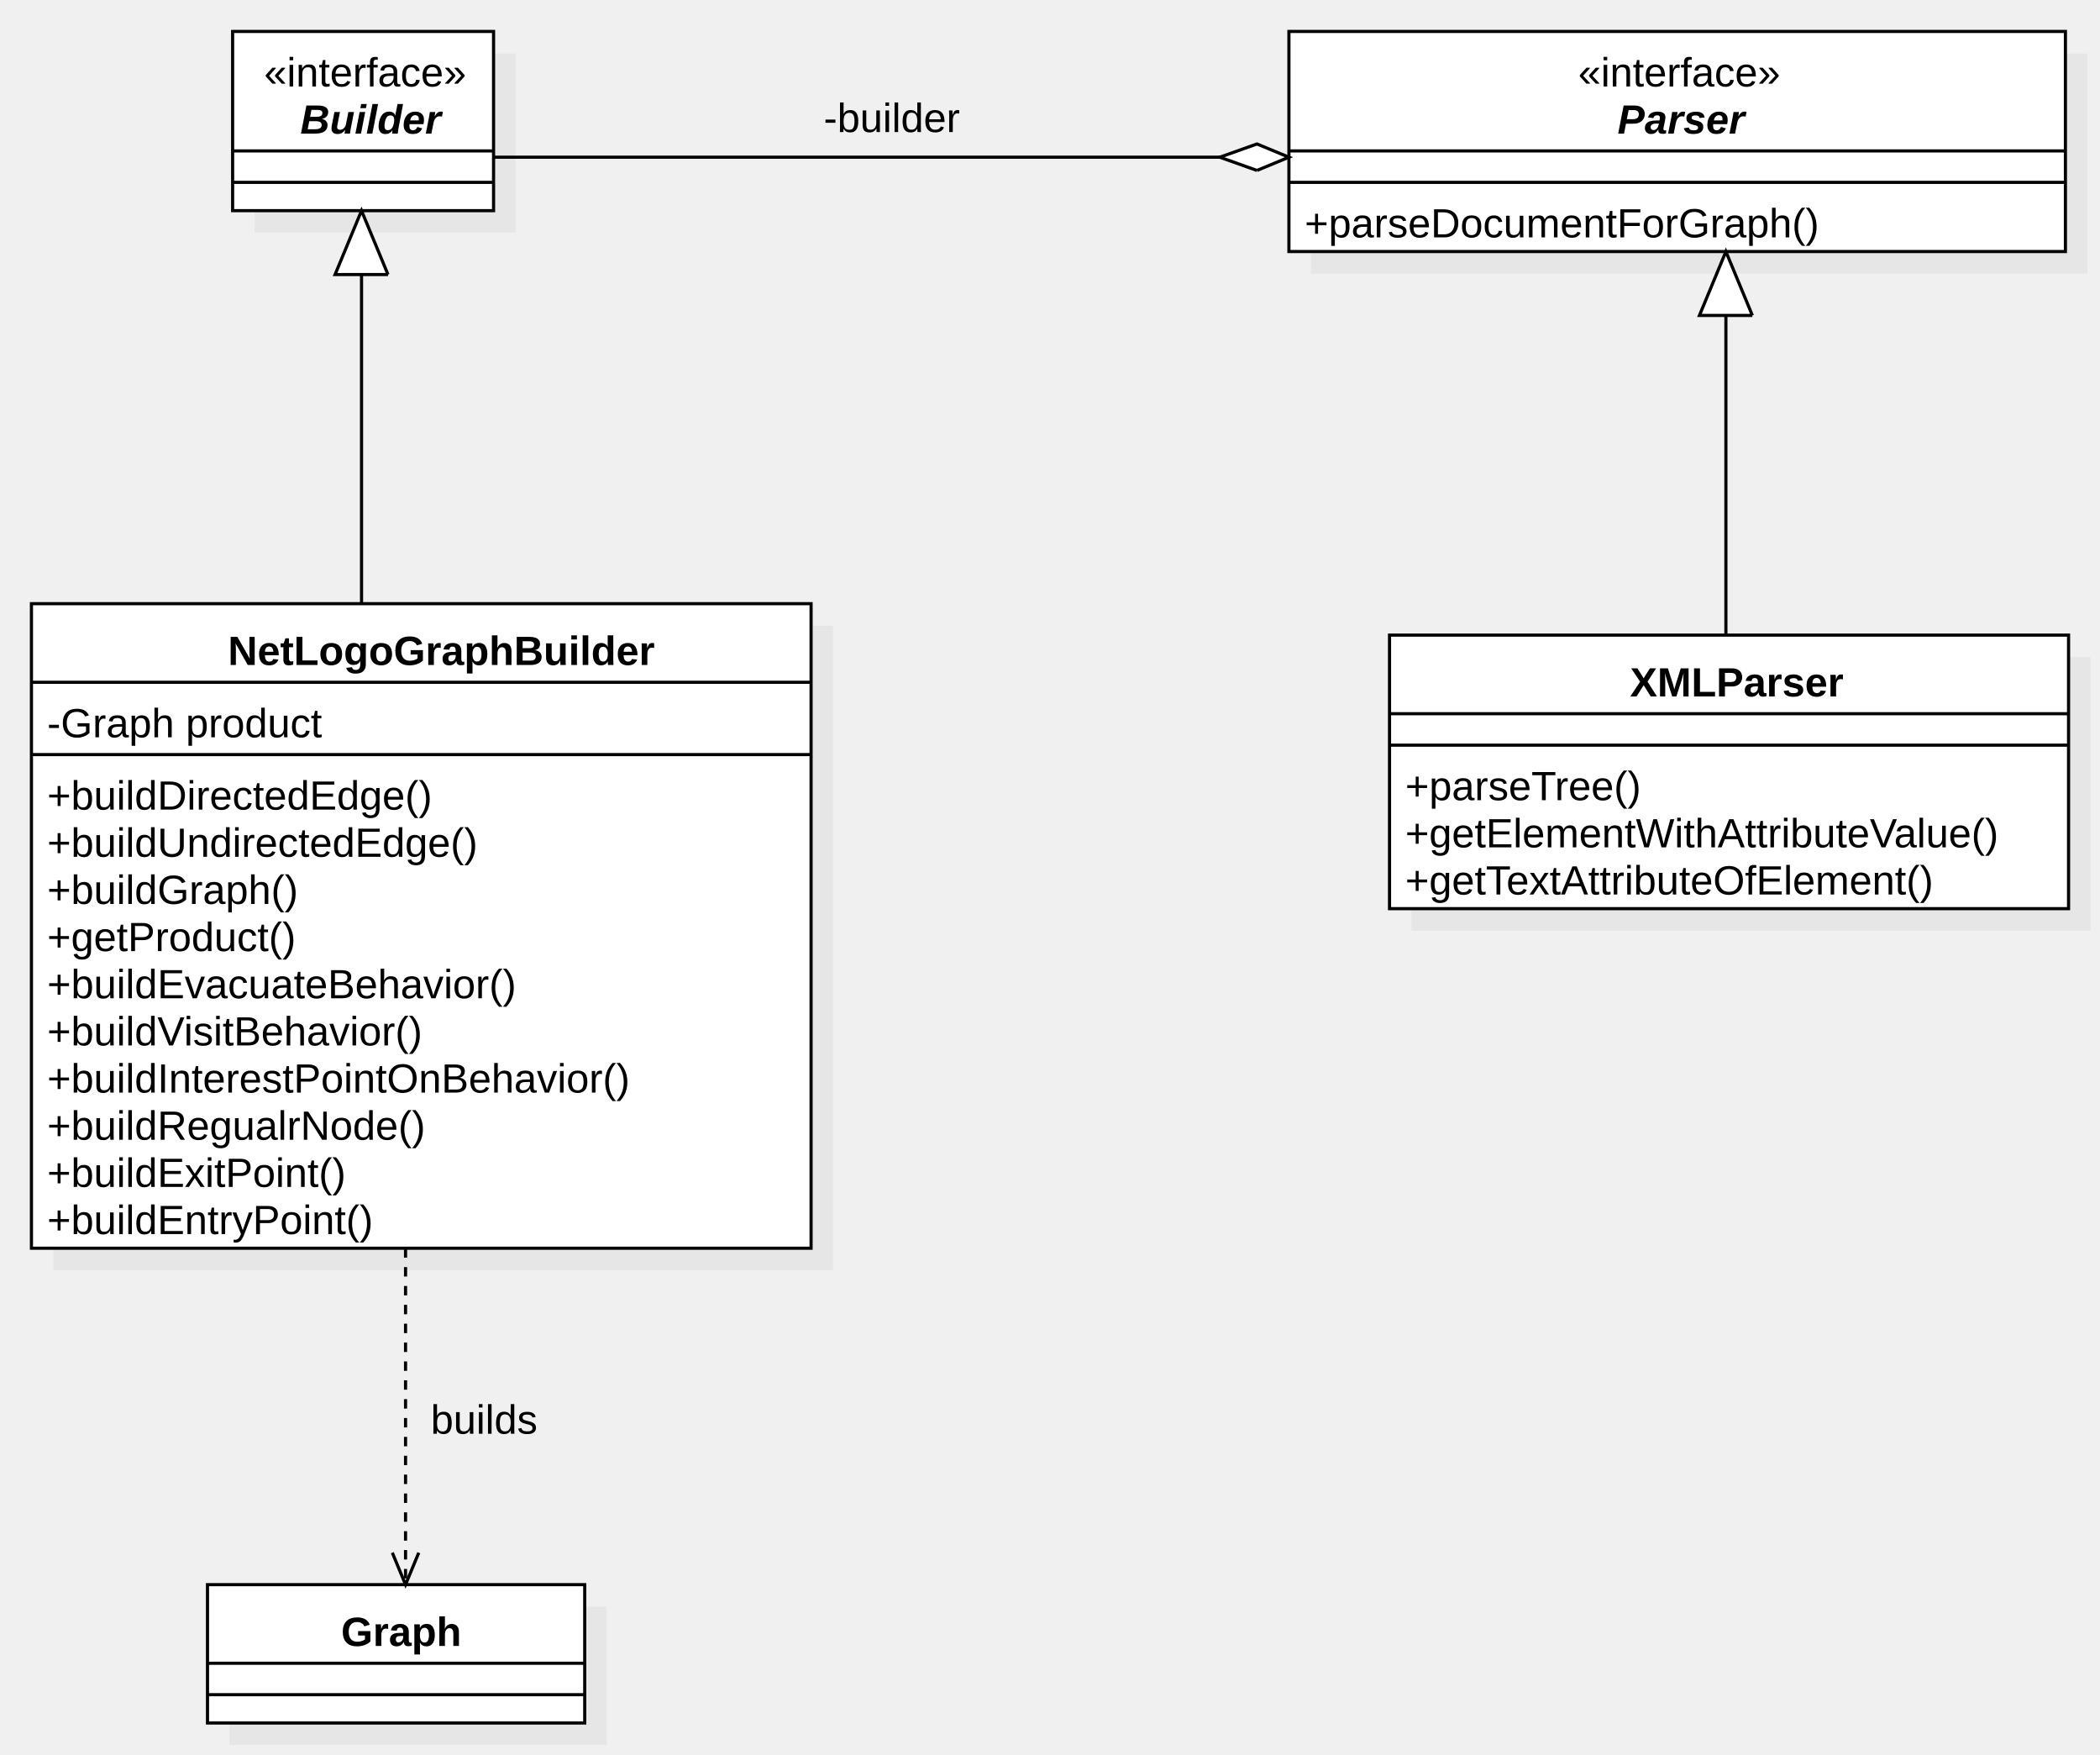
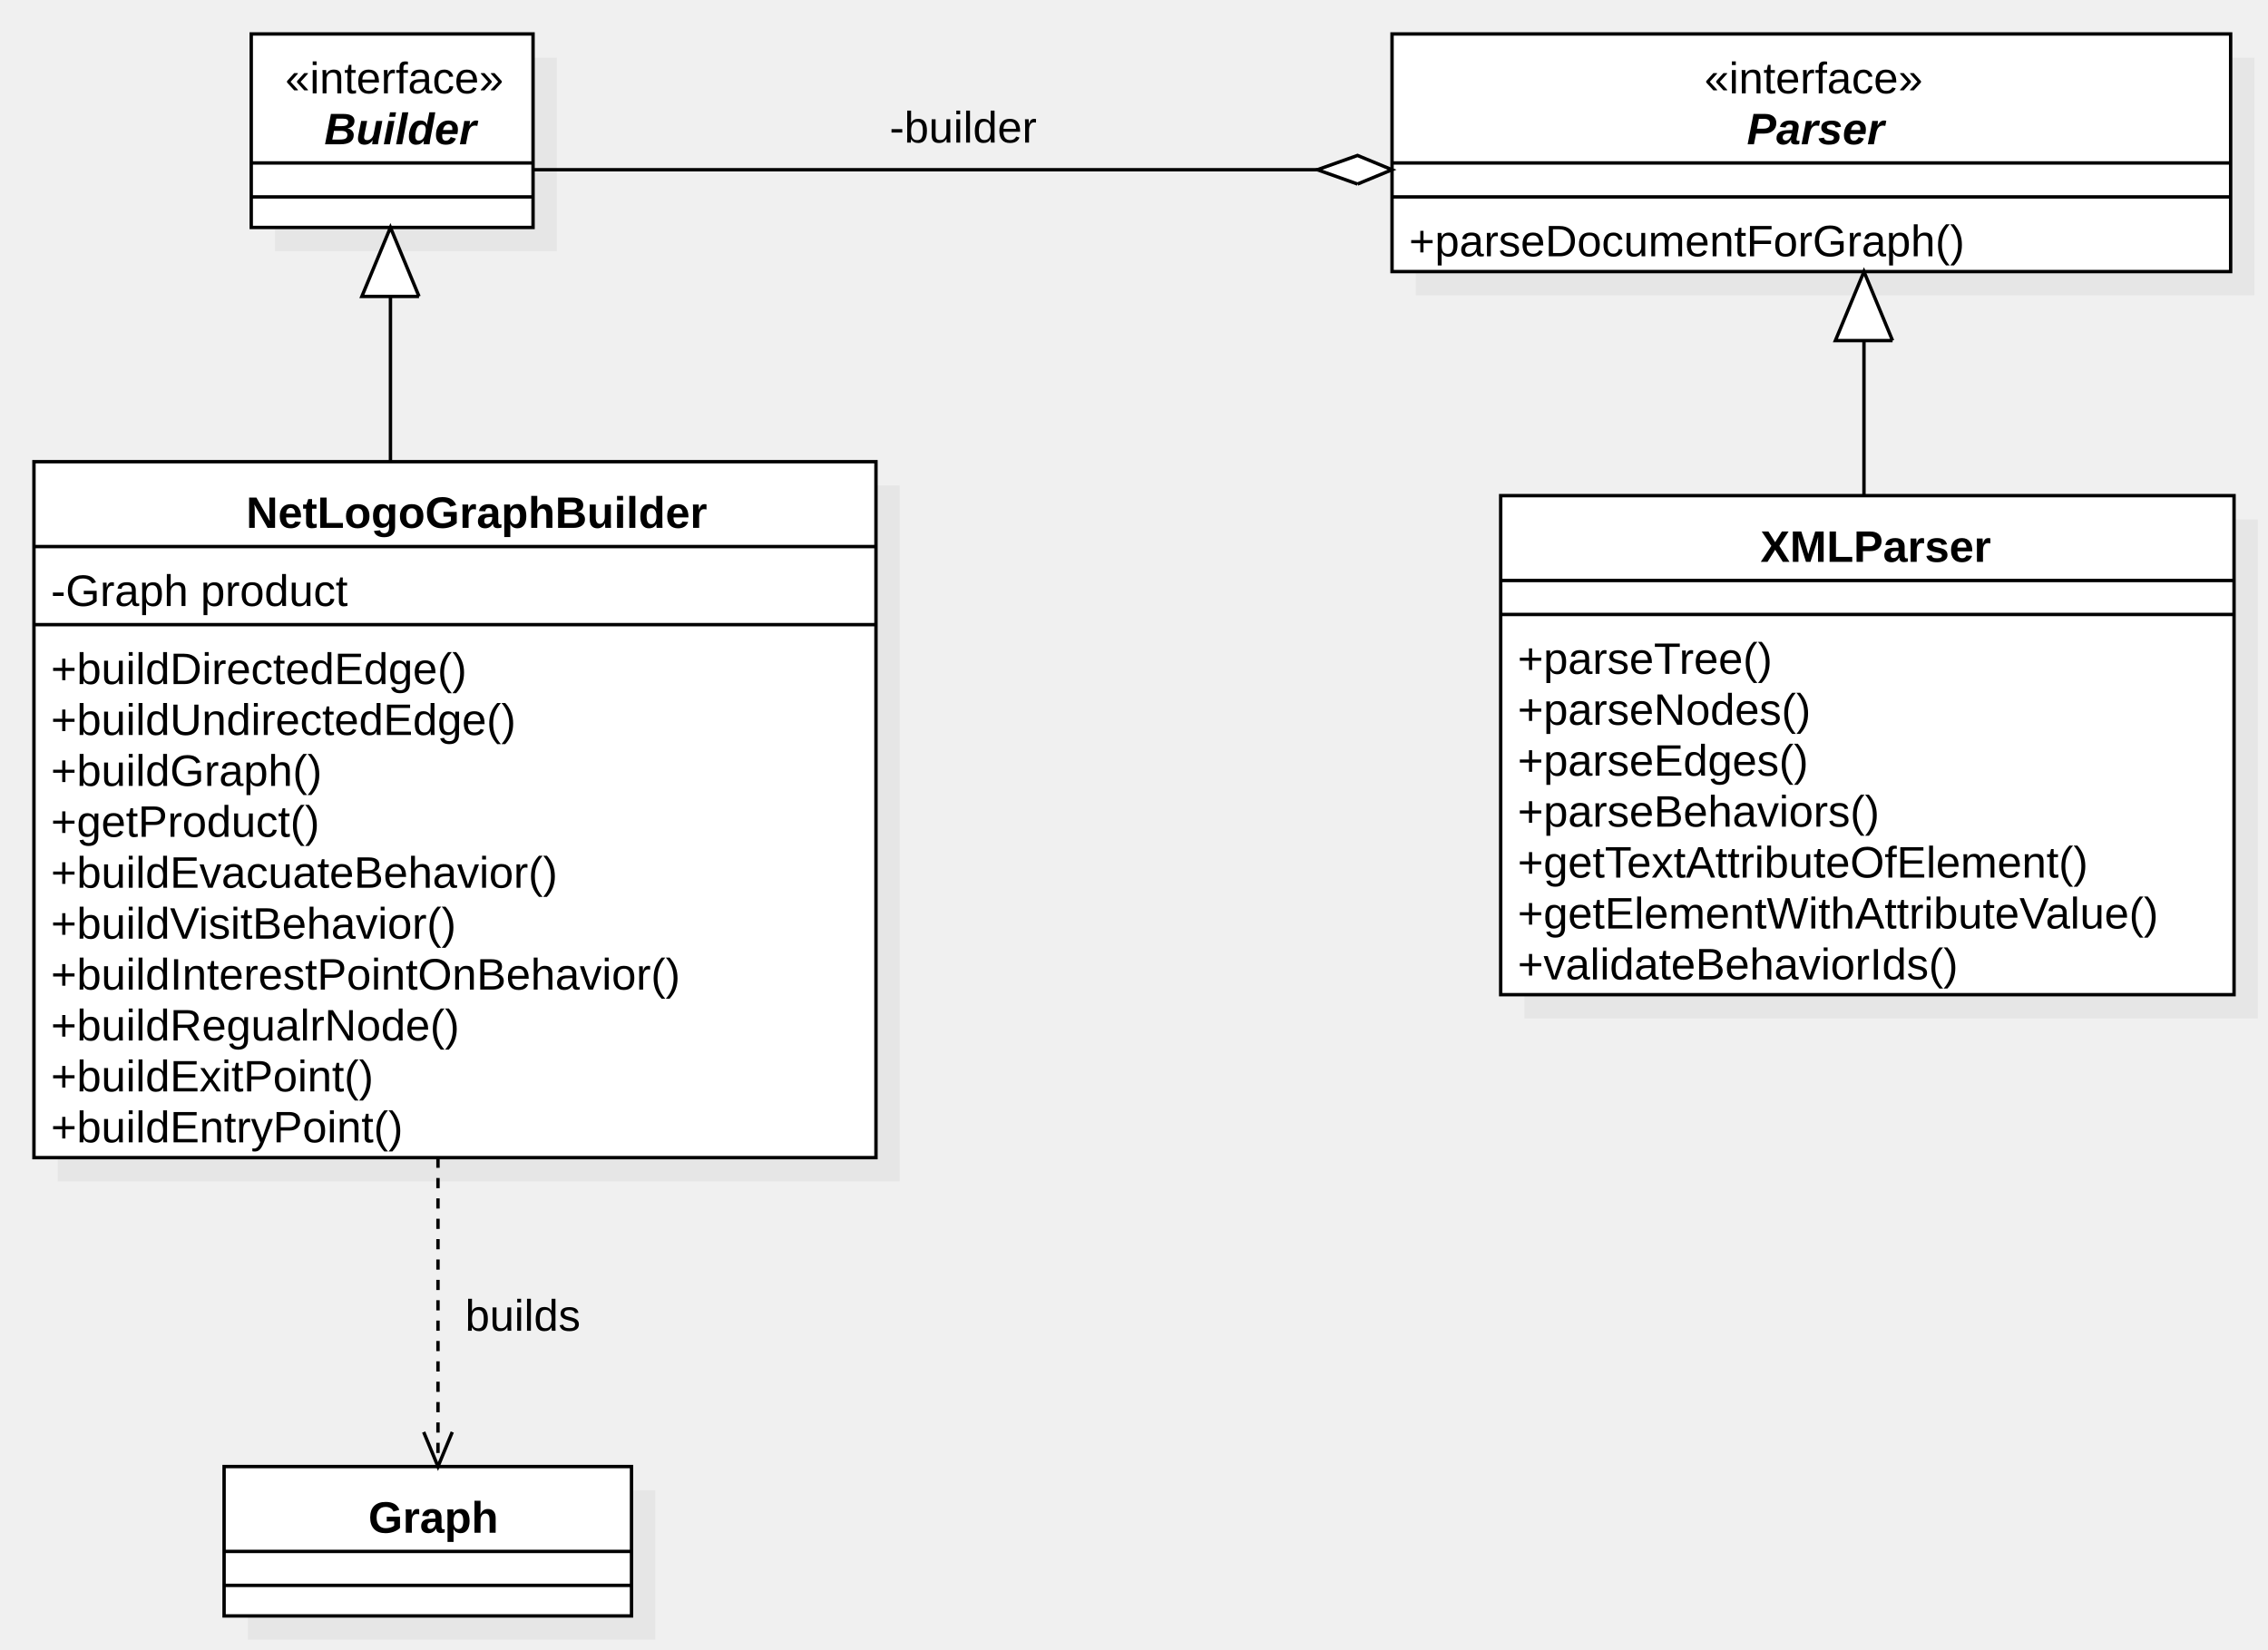
- <svg xmlns="http://www.w3.org/2000/svg" version="1.1" width="668" height="558">
+ <svg xmlns="http://www.w3.org/2000/svg" version="1.1" width="668" height="486">
  <defs />
  <g>
    <g transform="translate(-198,-40) scale(1,1)">
-       <rect fill="#C0C0C0" stroke="none" x="215" y="239" width="248" height="205" opacity="0.2" />
-     </g>
-     <g transform="translate(-198,-40) scale(1,1)">
-       <rect fill="#ffffff" stroke="none" x="208" y="232" width="248" height="205" />
-     </g>
-     <g transform="translate(-198,-40) scale(1,1)">
-       <path fill="none" stroke="#000000" d="M 208 232 L 456 232 L 456 437 L 208 437 L 208 232 Z Z" stroke-miterlimit="10" />
-     </g>
-     <g transform="translate(-198,-40) scale(1,1)">
-       <path fill="none" stroke="#000000" d="M 208 257 L 456 257" stroke-miterlimit="10" />
-     </g>
-     <g transform="translate(-198,-40) scale(1,1)">
-       <path fill="none" stroke="#000000" d="M 208 280 L 456 280" stroke-miterlimit="10" />
-     </g>
-     <g transform="translate(-198,-40) scale(1,1)">
-       <g>
-         <path fill="none" stroke="none" />
-         <text fill="#000000" stroke="none" font-family="Arial" font-size="13px" font-style="normal" font-weight="bold" text-decoration="none" x="270.5" y="251.5">NetLogoGraphBuilder</text>
-       </g>
-     </g>
-     <g transform="translate(-198,-40) scale(1,1)">
-       <g>
-         <path fill="none" stroke="none" />
-         <text fill="#000000" stroke="none" font-family="Arial" font-size="13px" font-style="normal" font-weight="normal" text-decoration="none" x="213" y="274.5">-Graph product</text>
-       </g>
-     </g>
-     <g transform="translate(-198,-40) scale(1,1)">
-       <g>
-         <path fill="none" stroke="none" />
-         <text fill="#000000" stroke="none" font-family="Arial" font-size="13px" font-style="normal" font-weight="normal" text-decoration="none" x="213" y="297.5">+buildDirectedEdge()</text>
-       </g>
-     </g>
-     <g transform="translate(-198,-40) scale(1,1)">
-       <g>
-         <path fill="none" stroke="none" />
-         <text fill="#000000" stroke="none" font-family="Arial" font-size="13px" font-style="normal" font-weight="normal" text-decoration="none" x="213" y="312.5">+buildUndirectedEdge()</text>
-       </g>
-     </g>
-     <g transform="translate(-198,-40) scale(1,1)">
-       <g>
-         <path fill="none" stroke="none" />
-         <text fill="#000000" stroke="none" font-family="Arial" font-size="13px" font-style="normal" font-weight="normal" text-decoration="none" x="213" y="327.5">+buildGraph()</text>
-       </g>
-     </g>
-     <g transform="translate(-198,-40) scale(1,1)">
-       <g>
-         <path fill="none" stroke="none" />
-         <text fill="#000000" stroke="none" font-family="Arial" font-size="13px" font-style="normal" font-weight="normal" text-decoration="none" x="213" y="342.5">+getProduct()</text>
-       </g>
-     </g>
-     <g transform="translate(-198,-40) scale(1,1)">
-       <g>
-         <path fill="none" stroke="none" />
-         <text fill="#000000" stroke="none" font-family="Arial" font-size="13px" font-style="normal" font-weight="normal" text-decoration="none" x="213" y="357.5">+buildEvacuateBehavior()</text>
-       </g>
-     </g>
-     <g transform="translate(-198,-40) scale(1,1)">
-       <g>
-         <path fill="none" stroke="none" />
-         <text fill="#000000" stroke="none" font-family="Arial" font-size="13px" font-style="normal" font-weight="normal" text-decoration="none" x="213" y="372.5">+buildVisitBehavior()</text>
-       </g>
-     </g>
-     <g transform="translate(-198,-40) scale(1,1)">
-       <g>
-         <path fill="none" stroke="none" />
-         <text fill="#000000" stroke="none" font-family="Arial" font-size="13px" font-style="normal" font-weight="normal" text-decoration="none" x="213" y="387.5">+buildInterestPointOnBehavior()</text>
-       </g>
-     </g>
-     <g transform="translate(-198,-40) scale(1,1)">
-       <g>
-         <path fill="none" stroke="none" />
-         <text fill="#000000" stroke="none" font-family="Arial" font-size="13px" font-style="normal" font-weight="normal" text-decoration="none" x="213" y="402.5">+buildRegualrNode()</text>
-       </g>
-     </g>
-     <g transform="translate(-198,-40) scale(1,1)">
-       <g>
-         <path fill="none" stroke="none" />
-         <text fill="#000000" stroke="none" font-family="Arial" font-size="13px" font-style="normal" font-weight="normal" text-decoration="none" x="213" y="417.5">+buildExitPoint()</text>
-       </g>
-     </g>
-     <g transform="translate(-198,-40) scale(1,1)">
-       <g>
-         <path fill="none" stroke="none" />
-         <text fill="#000000" stroke="none" font-family="Arial" font-size="13px" font-style="normal" font-weight="normal" text-decoration="none" x="213" y="432.5">+buildEntryPoint()</text>
-       </g>
-     </g>
-     <g transform="translate(-198,-40) scale(1,1)">
-       <rect fill="#C0C0C0" stroke="none" x="647" y="249" width="216" height="87" opacity="0.2" />
-     </g>
-     <g transform="translate(-198,-40) scale(1,1)">
-       <rect fill="#ffffff" stroke="none" x="640" y="242" width="216" height="87" />
-     </g>
-     <g transform="translate(-198,-40) scale(1,1)">
-       <path fill="none" stroke="#000000" d="M 640 242 L 856 242 L 856 329 L 640 329 L 640 242 Z Z" stroke-miterlimit="10" />
-     </g>
-     <g transform="translate(-198,-40) scale(1,1)">
-       <path fill="none" stroke="#000000" d="M 640 267 L 856 267" stroke-miterlimit="10" />
-     </g>
-     <g transform="translate(-198,-40) scale(1,1)">
-       <path fill="none" stroke="#000000" d="M 640 277 L 856 277" stroke-miterlimit="10" />
-     </g>
-     <g transform="translate(-198,-40) scale(1,1)">
-       <g>
-         <path fill="none" stroke="none" />
-         <text fill="#000000" stroke="none" font-family="Arial" font-size="13px" font-style="normal" font-weight="bold" text-decoration="none" x="716.5" y="261.5">XMLParser</text>
-       </g>
-     </g>
-     <g transform="translate(-198,-40) scale(1,1)">
-       <g>
-         <path fill="none" stroke="none" />
-         <text fill="#000000" stroke="none" font-family="Arial" font-size="13px" font-style="normal" font-weight="normal" text-decoration="none" x="645" y="294.5">+parseTree()</text>
-       </g>
-     </g>
-     <g transform="translate(-198,-40) scale(1,1)">
-       <g>
-         <path fill="none" stroke="none" />
-         <text fill="#000000" stroke="none" font-family="Arial" font-size="13px" font-style="normal" font-weight="normal" text-decoration="none" x="645" y="309.5">+getElementWithAttributeValue()</text>
-       </g>
-     </g>
-     <g transform="translate(-198,-40) scale(1,1)">
-       <g>
-         <path fill="none" stroke="none" />
-         <text fill="#000000" stroke="none" font-family="Arial" font-size="13px" font-style="normal" font-weight="normal" text-decoration="none" x="645" y="324.5">+getTextAttributeOfElement()</text>
+       <rect fill="#C0C0C0" stroke="none" x="215" y="183" width="248" height="205" opacity="0.2" />
+     </g>
+     <g transform="translate(-198,-40) scale(1,1)">
+       <rect fill="#ffffff" stroke="none" x="208" y="176" width="248" height="205" />
+     </g>
+     <g transform="translate(-198,-40) scale(1,1)">
+       <path fill="none" stroke="#000000" d="M 208 176 L 456 176 L 456 381 L 208 381 L 208 176 Z Z" stroke-miterlimit="10" />
+     </g>
+     <g transform="translate(-198,-40) scale(1,1)">
+       <path fill="none" stroke="#000000" d="M 208 201 L 456 201" stroke-miterlimit="10" />
+     </g>
+     <g transform="translate(-198,-40) scale(1,1)">
+       <path fill="none" stroke="#000000" d="M 208 224 L 456 224" stroke-miterlimit="10" />
+     </g>
+     <g transform="translate(-198,-40) scale(1,1)">
+       <g>
+         <path fill="none" stroke="none" />
+         <text fill="#000000" stroke="none" font-family="Arial" font-size="13px" font-style="normal" font-weight="bold" text-decoration="none" x="270.5" y="195.5">NetLogoGraphBuilder</text>
+       </g>
+     </g>
+     <g transform="translate(-198,-40) scale(1,1)">
+       <g>
+         <path fill="none" stroke="none" />
+         <text fill="#000000" stroke="none" font-family="Arial" font-size="13px" font-style="normal" font-weight="normal" text-decoration="none" x="213" y="218.5">-Graph product</text>
+       </g>
+     </g>
+     <g transform="translate(-198,-40) scale(1,1)">
+       <g>
+         <path fill="none" stroke="none" />
+         <text fill="#000000" stroke="none" font-family="Arial" font-size="13px" font-style="normal" font-weight="normal" text-decoration="none" x="213" y="241.5">+buildDirectedEdge()</text>
+       </g>
+     </g>
+     <g transform="translate(-198,-40) scale(1,1)">
+       <g>
+         <path fill="none" stroke="none" />
+         <text fill="#000000" stroke="none" font-family="Arial" font-size="13px" font-style="normal" font-weight="normal" text-decoration="none" x="213" y="256.5">+buildUndirectedEdge()</text>
+       </g>
+     </g>
+     <g transform="translate(-198,-40) scale(1,1)">
+       <g>
+         <path fill="none" stroke="none" />
+         <text fill="#000000" stroke="none" font-family="Arial" font-size="13px" font-style="normal" font-weight="normal" text-decoration="none" x="213" y="271.5">+buildGraph()</text>
+       </g>
+     </g>
+     <g transform="translate(-198,-40) scale(1,1)">
+       <g>
+         <path fill="none" stroke="none" />
+         <text fill="#000000" stroke="none" font-family="Arial" font-size="13px" font-style="normal" font-weight="normal" text-decoration="none" x="213" y="286.5">+getProduct()</text>
+       </g>
+     </g>
+     <g transform="translate(-198,-40) scale(1,1)">
+       <g>
+         <path fill="none" stroke="none" />
+         <text fill="#000000" stroke="none" font-family="Arial" font-size="13px" font-style="normal" font-weight="normal" text-decoration="none" x="213" y="301.5">+buildEvacuateBehavior()</text>
+       </g>
+     </g>
+     <g transform="translate(-198,-40) scale(1,1)">
+       <g>
+         <path fill="none" stroke="none" />
+         <text fill="#000000" stroke="none" font-family="Arial" font-size="13px" font-style="normal" font-weight="normal" text-decoration="none" x="213" y="316.5">+buildVisitBehavior()</text>
+       </g>
+     </g>
+     <g transform="translate(-198,-40) scale(1,1)">
+       <g>
+         <path fill="none" stroke="none" />
+         <text fill="#000000" stroke="none" font-family="Arial" font-size="13px" font-style="normal" font-weight="normal" text-decoration="none" x="213" y="331.5">+buildInterestPointOnBehavior()</text>
+       </g>
+     </g>
+     <g transform="translate(-198,-40) scale(1,1)">
+       <g>
+         <path fill="none" stroke="none" />
+         <text fill="#000000" stroke="none" font-family="Arial" font-size="13px" font-style="normal" font-weight="normal" text-decoration="none" x="213" y="346.5">+buildRegualrNode()</text>
+       </g>
+     </g>
+     <g transform="translate(-198,-40) scale(1,1)">
+       <g>
+         <path fill="none" stroke="none" />
+         <text fill="#000000" stroke="none" font-family="Arial" font-size="13px" font-style="normal" font-weight="normal" text-decoration="none" x="213" y="361.5">+buildExitPoint()</text>
+       </g>
+     </g>
+     <g transform="translate(-198,-40) scale(1,1)">
+       <g>
+         <path fill="none" stroke="none" />
+         <text fill="#000000" stroke="none" font-family="Arial" font-size="13px" font-style="normal" font-weight="normal" text-decoration="none" x="213" y="376.5">+buildEntryPoint()</text>
+       </g>
+     </g>
+     <g transform="translate(-198,-40) scale(1,1)">
+       <rect fill="#C0C0C0" stroke="none" x="647" y="193" width="216" height="147" opacity="0.2" />
+     </g>
+     <g transform="translate(-198,-40) scale(1,1)">
+       <rect fill="#ffffff" stroke="none" x="640" y="186" width="216" height="147" />
+     </g>
+     <g transform="translate(-198,-40) scale(1,1)">
+       <path fill="none" stroke="#000000" d="M 640 186 L 856 186 L 856 333 L 640 333 L 640 186 Z Z" stroke-miterlimit="10" />
+     </g>
+     <g transform="translate(-198,-40) scale(1,1)">
+       <path fill="none" stroke="#000000" d="M 640 211 L 856 211" stroke-miterlimit="10" />
+     </g>
+     <g transform="translate(-198,-40) scale(1,1)">
+       <path fill="none" stroke="#000000" d="M 640 221 L 856 221" stroke-miterlimit="10" />
+     </g>
+     <g transform="translate(-198,-40) scale(1,1)">
+       <g>
+         <path fill="none" stroke="none" />
+         <text fill="#000000" stroke="none" font-family="Arial" font-size="13px" font-style="normal" font-weight="bold" text-decoration="none" x="716.5" y="205.5">XMLParser</text>
+       </g>
+     </g>
+     <g transform="translate(-198,-40) scale(1,1)">
+       <g>
+         <path fill="none" stroke="none" />
+         <text fill="#000000" stroke="none" font-family="Arial" font-size="13px" font-style="normal" font-weight="normal" text-decoration="none" x="645" y="238.5">+parseTree()</text>
+       </g>
+     </g>
+     <g transform="translate(-198,-40) scale(1,1)">
+       <g>
+         <path fill="none" stroke="none" />
+         <text fill="#000000" stroke="none" font-family="Arial" font-size="13px" font-style="normal" font-weight="normal" text-decoration="none" x="645" y="253.5">+parseNodes()</text>
+       </g>
+     </g>
+     <g transform="translate(-198,-40) scale(1,1)">
+       <g>
+         <path fill="none" stroke="none" />
+         <text fill="#000000" stroke="none" font-family="Arial" font-size="13px" font-style="normal" font-weight="normal" text-decoration="none" x="645" y="268.5">+parseEdges()</text>
+       </g>
+     </g>
+     <g transform="translate(-198,-40) scale(1,1)">
+       <g>
+         <path fill="none" stroke="none" />
+         <text fill="#000000" stroke="none" font-family="Arial" font-size="13px" font-style="normal" font-weight="normal" text-decoration="none" x="645" y="283.5">+parseBehaviors()</text>
+       </g>
+     </g>
+     <g transform="translate(-198,-40) scale(1,1)">
+       <g>
+         <path fill="none" stroke="none" />
+         <text fill="#000000" stroke="none" font-family="Arial" font-size="13px" font-style="normal" font-weight="normal" text-decoration="none" x="645" y="298.5">+getTextAttributeOfElement()</text>
+       </g>
+     </g>
+     <g transform="translate(-198,-40) scale(1,1)">
+       <g>
+         <path fill="none" stroke="none" />
+         <text fill="#000000" stroke="none" font-family="Arial" font-size="13px" font-style="normal" font-weight="normal" text-decoration="none" x="645" y="313.5">+getElementWithAttributeValue()</text>
+       </g>
+     </g>
+     <g transform="translate(-198,-40) scale(1,1)">
+       <g>
+         <path fill="none" stroke="none" />
+         <text fill="#000000" stroke="none" font-family="Arial" font-size="13px" font-style="normal" font-weight="normal" text-decoration="none" x="645" y="328.5">+validateBehaviorIds()</text>
      </g>
    </g>
    <g transform="translate(-198,-40) scale(1,1)">
      <rect fill="#C0C0C0" stroke="none" x="615" y="57" width="247" height="70" opacity="0.2" />
    </g>
    <g transform="translate(-198,-40) scale(1,1)">
      <rect fill="#ffffff" stroke="none" x="608" y="50" width="247" height="70" />
    </g>
    <g transform="translate(-198,-40) scale(1,1)">
      <path fill="none" stroke="#000000" d="M 608 50 L 855 50 L 855 120 L 608 120 L 608 50 Z Z" stroke-miterlimit="10" />
    </g>
    <g transform="translate(-198,-40) scale(1,1)">
      <path fill="none" stroke="#000000" d="M 608 88 L 855 88" stroke-miterlimit="10" />
    </g>
    <g transform="translate(-198,-40) scale(1,1)">
      <path fill="none" stroke="#000000" d="M 608 98 L 855 98" stroke-miterlimit="10" />
    </g>
    <g transform="translate(-198,-40) scale(1,1)">
      <g>
        <path fill="none" stroke="none" />
        <text fill="#000000" stroke="none" font-family="Arial" font-size="13px" font-style="normal" font-weight="normal" text-decoration="none" x="700" y="67.5">«interface»</text>
      </g>
    </g>
    <g transform="translate(-198,-40) scale(1,1)">
      <g>
        <path fill="none" stroke="none" />
        <text fill="#000000" stroke="none" font-family="Arial" font-size="13px" font-style="italic" font-weight="bold" text-decoration="none" x="712.5" y="82.5">Parser</text>
      </g>
    </g>
    <g transform="translate(-198,-40) scale(1,1)">
      <g>
        <path fill="none" stroke="none" />
        <text fill="#000000" stroke="none" font-family="Arial" font-size="13px" font-style="normal" font-weight="normal" text-decoration="none" x="613" y="115.5">+parseDocumentForGraph()</text>
      </g>
    </g>
    <g transform="translate(-198,-40) scale(1,1)">
-       <path fill="none" stroke="#000000" d="M 747 242 L 747 120" stroke-miterlimit="10" />
+       <path fill="none" stroke="#000000" d="M 747 186 L 747 120" stroke-miterlimit="10" />
    </g>
    <g transform="translate(-198,-40) scale(1,1)">
      <path fill="#FFFFFF" stroke="none" d="M 755.419 140.325 L 747 120 L 738.581 140.325" />
    </g>
    <g transform="translate(-198,-40) scale(1,1)">
      <path fill="none" stroke="#000000" d="M 755.419 140.325 L 747 120 L 738.581 140.325 L 755.419 140.325" stroke-miterlimit="10" />
    </g>
    <g transform="translate(-198,-40) scale(1,1)">
      <rect fill="#C0C0C0" stroke="none" x="279" y="57" width="83" height="57" opacity="0.2" />
    </g>
    <g transform="translate(-198,-40) scale(1,1)">
      <rect fill="#ffffff" stroke="none" x="272" y="50" width="83" height="57" />
    </g>
    <g transform="translate(-198,-40) scale(1,1)">
      <path fill="none" stroke="#000000" d="M 272 50 L 355 50 L 355 107 L 272 107 L 272 50 Z Z" stroke-miterlimit="10" />
    </g>
    <g transform="translate(-198,-40) scale(1,1)">
      <path fill="none" stroke="#000000" d="M 272 88 L 355 88" stroke-miterlimit="10" />
    </g>
    <g transform="translate(-198,-40) scale(1,1)">
      <path fill="none" stroke="#000000" d="M 272 98 L 355 98" stroke-miterlimit="10" />
    </g>
    <g transform="translate(-198,-40) scale(1,1)">
      <g>
        <path fill="none" stroke="none" />
        <text fill="#000000" stroke="none" font-family="Arial" font-size="13px" font-style="normal" font-weight="normal" text-decoration="none" x="282" y="67.5">«interface»</text>
      </g>
    </g>
    <g transform="translate(-198,-40) scale(1,1)">
      <g>
        <path fill="none" stroke="none" />
        <text fill="#000000" stroke="none" font-family="Arial" font-size="13px" font-style="italic" font-weight="bold" text-decoration="none" x="293.5" y="82.5">Builder</text>
      </g>
    </g>
    <g transform="translate(-198,-40) scale(1,1)">
-       <path fill="none" stroke="#000000" d="M 313 232 L 313 107" stroke-miterlimit="10" />
+       <path fill="none" stroke="#000000" d="M 313 176 L 313 107" stroke-miterlimit="10" />
    </g>
    <g transform="translate(-198,-40) scale(1,1)">
      <path fill="#FFFFFF" stroke="none" d="M 321.419 127.325 L 313 107 L 304.581 127.325" />
    </g>
    <g transform="translate(-198,-40) scale(1,1)">
      <path fill="none" stroke="#000000" d="M 321.419 127.325 L 313 107 L 304.581 127.325 L 321.419 127.325" stroke-miterlimit="10" />
    </g>
    <g transform="translate(-198,-40) scale(1,1)">
      <path fill="none" stroke="#000000" d="M 355 90 L 608 90" stroke-miterlimit="10" />
    </g>
    <g transform="translate(-198,-40) scale(1,1)">
      <path fill="#FFFFFF" stroke="none" d="M 597.837 94.21 L 608 90 L 597.837 85.79 L 586 90" />
    </g>
    <g transform="translate(-198,-40) scale(1,1)">
      <path fill="none" stroke="#000000" d="M 597.837 94.21 L 608 90 L 597.837 85.79 L 586 90 L 597.837 94.21" stroke-miterlimit="10" />
    </g>
    <g transform="translate(-198,-40) scale(1,1)">
      <g>
        <path fill="none" stroke="none" />
        <text fill="#000000" stroke="none" font-family="Arial" font-size="13px" font-style="normal" font-weight="normal" text-decoration="none" x="460" y="82">-builder</text>
      </g>
    </g>
    <g transform="translate(-198,-40) scale(1,1)">
-       <rect fill="#C0C0C0" stroke="none" x="271" y="551" width="120" height="44" opacity="0.2" />
-     </g>
-     <g transform="translate(-198,-40) scale(1,1)">
-       <rect fill="#ffffff" stroke="none" x="264" y="544" width="120" height="44" />
-     </g>
-     <g transform="translate(-198,-40) scale(1,1)">
-       <path fill="none" stroke="#000000" d="M 264 544 L 384 544 L 384 588 L 264 588 L 264 544 Z Z" stroke-miterlimit="10" />
-     </g>
-     <g transform="translate(-198,-40) scale(1,1)">
-       <path fill="none" stroke="#000000" d="M 264 569 L 384 569" stroke-miterlimit="10" />
-     </g>
-     <g transform="translate(-198,-40) scale(1,1)">
-       <path fill="none" stroke="#000000" d="M 264 579 L 384 579" stroke-miterlimit="10" />
-     </g>
-     <g transform="translate(-198,-40) scale(1,1)">
-       <g>
-         <path fill="none" stroke="none" />
-         <text fill="#000000" stroke="none" font-family="Arial" font-size="13px" font-style="normal" font-weight="bold" text-decoration="none" x="306.5" y="563.5">Graph</text>
-       </g>
-     </g>
-     <g transform="translate(-198,-40) scale(1,1)">
-       <path fill="none" stroke="#000000" d="M 327 437 L 327 544" stroke-miterlimit="10" stroke-dasharray="3" />
-     </g>
-     <g transform="translate(-198,-40) scale(1,1)">
-       <path fill="none" stroke="#000000" d="M 322.79 533.837 L 327 544 L 331.21 533.837" stroke-miterlimit="10" />
-     </g>
-     <g transform="translate(-198,-40) scale(1,1)">
-       <g>
-         <path fill="none" stroke="none" />
-         <text fill="#000000" stroke="none" font-family="Arial" font-size="13px" font-style="normal" font-weight="normal" text-decoration="none" x="335" y="496">builds</text>
+       <rect fill="#C0C0C0" stroke="none" x="271" y="479" width="120" height="44" opacity="0.2" />
+     </g>
+     <g transform="translate(-198,-40) scale(1,1)">
+       <rect fill="#ffffff" stroke="none" x="264" y="472" width="120" height="44" />
+     </g>
+     <g transform="translate(-198,-40) scale(1,1)">
+       <path fill="none" stroke="#000000" d="M 264 472 L 384 472 L 384 516 L 264 516 L 264 472 Z Z" stroke-miterlimit="10" />
+     </g>
+     <g transform="translate(-198,-40) scale(1,1)">
+       <path fill="none" stroke="#000000" d="M 264 497 L 384 497" stroke-miterlimit="10" />
+     </g>
+     <g transform="translate(-198,-40) scale(1,1)">
+       <path fill="none" stroke="#000000" d="M 264 507 L 384 507" stroke-miterlimit="10" />
+     </g>
+     <g transform="translate(-198,-40) scale(1,1)">
+       <g>
+         <path fill="none" stroke="none" />
+         <text fill="#000000" stroke="none" font-family="Arial" font-size="13px" font-style="normal" font-weight="bold" text-decoration="none" x="306.5" y="491.5">Graph</text>
+       </g>
+     </g>
+     <g transform="translate(-198,-40) scale(1,1)">
+       <path fill="none" stroke="#000000" d="M 327 381 L 327 472" stroke-miterlimit="10" stroke-dasharray="3" />
+     </g>
+     <g transform="translate(-198,-40) scale(1,1)">
+       <path fill="none" stroke="#000000" d="M 322.79 461.837 L 327 472 L 331.21 461.837" stroke-miterlimit="10" />
+     </g>
+     <g transform="translate(-198,-40) scale(1,1)">
+       <g>
+         <path fill="none" stroke="none" />
+         <text fill="#000000" stroke="none" font-family="Arial" font-size="13px" font-style="normal" font-weight="normal" text-decoration="none" x="335" y="432">builds</text>
      </g>
    </g>
  </g>
</svg>
